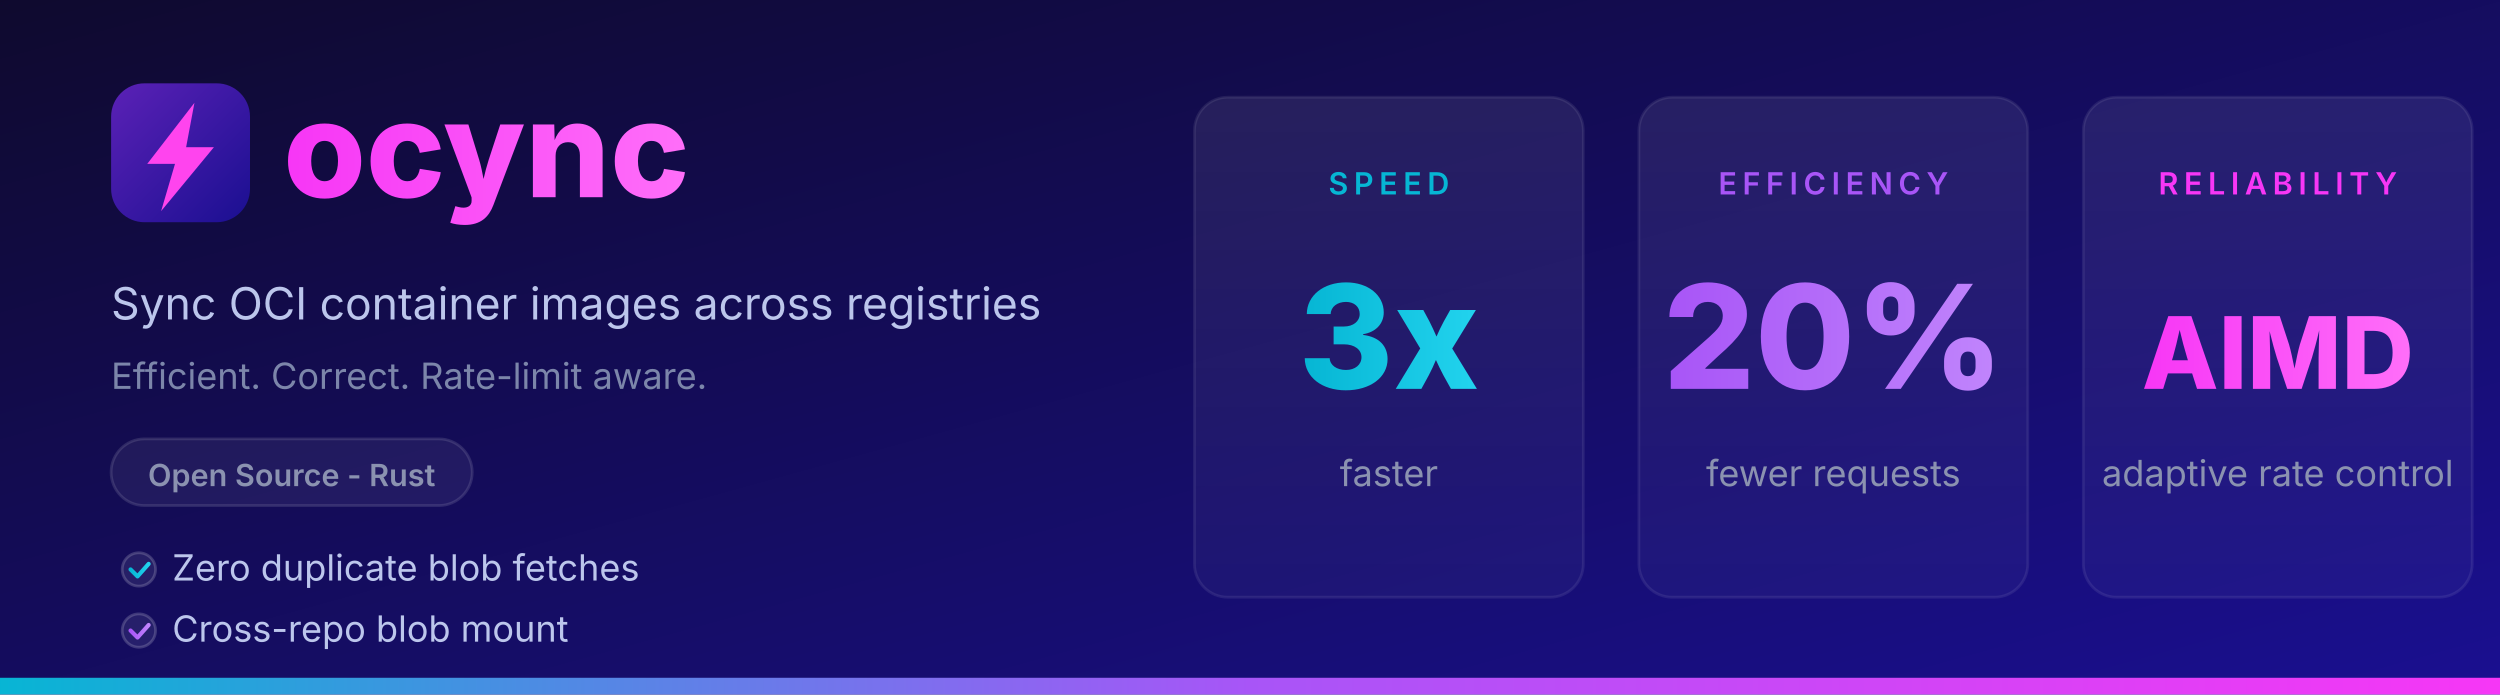
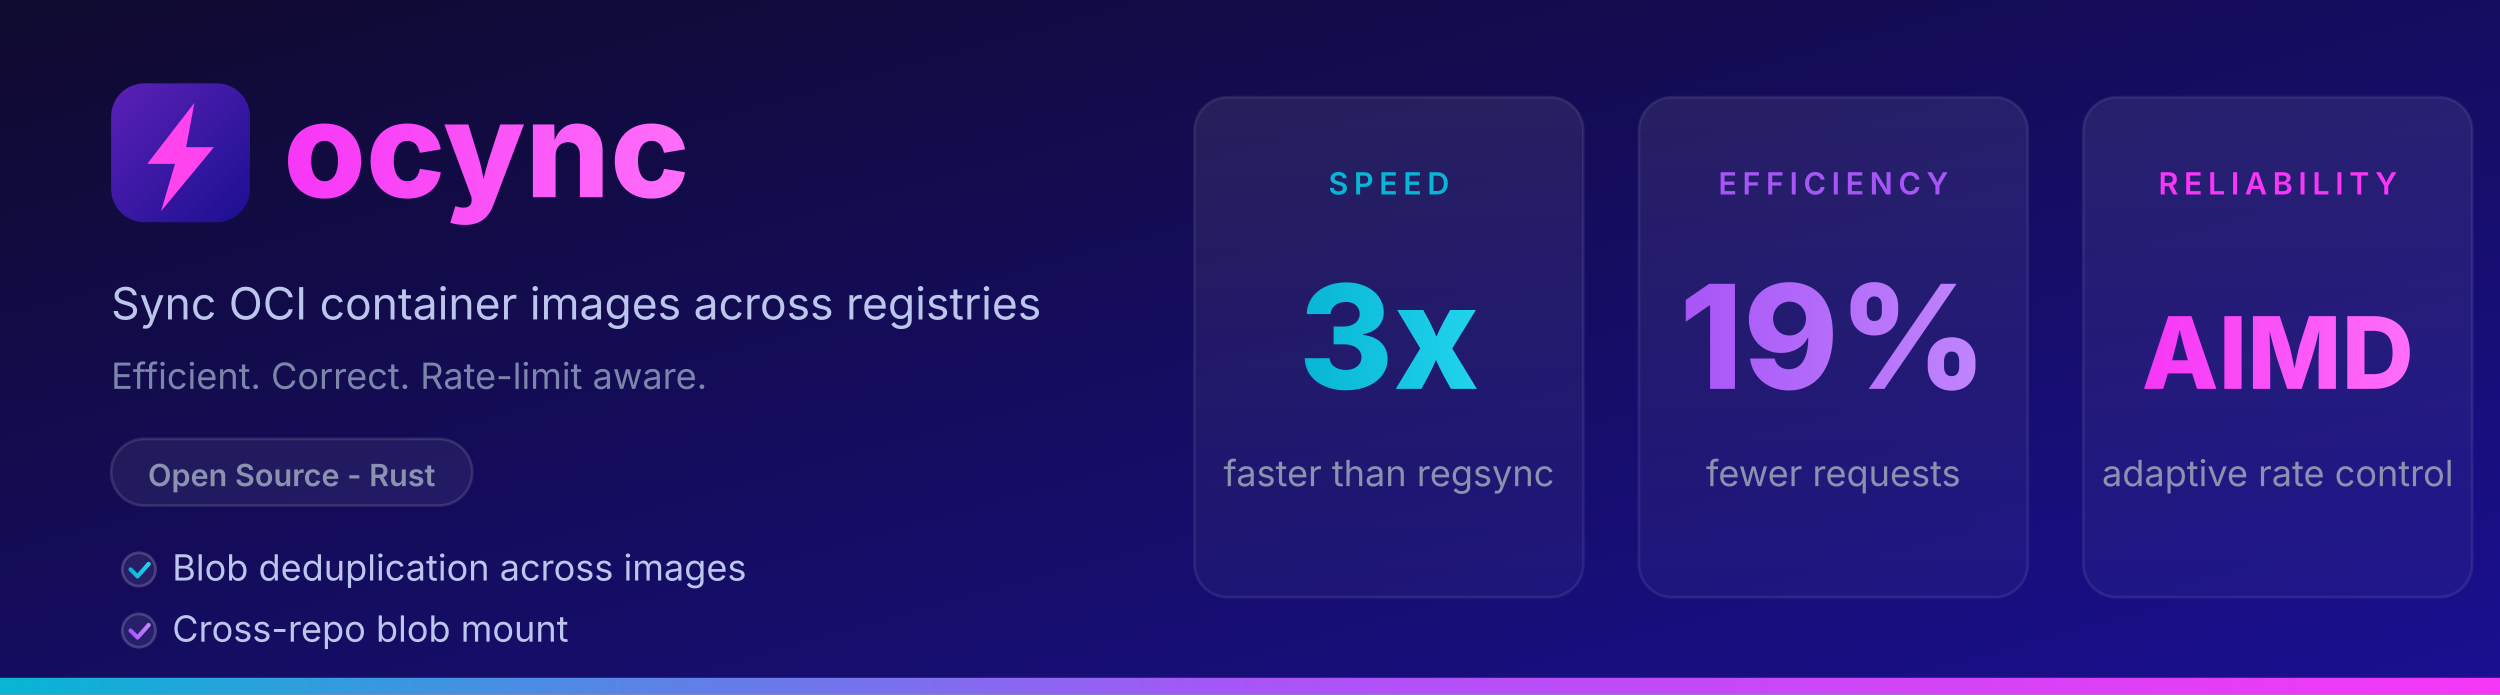
<svg xmlns="http://www.w3.org/2000/svg" width="900" height="250" viewBox="0 0 900 250">
  <defs>
    <linearGradient id="bg" x1="0" y1="0" x2="1" y2="1">
      <stop offset="0%" stop-color="#0f0a2e" />
      <stop offset="100%" stop-color="#1a0f91" />
    </linearGradient>
    <linearGradient id="logobg" x1="0" y1="0" x2="1" y2="1">
      <stop offset="0%" stop-color="#5b21b6" />
      <stop offset="100%" stop-color="#1a0f91" />
    </linearGradient>
    <linearGradient id="accent" x1="0" y1="0" x2="1" y2="0">
      <stop offset="0%" stop-color="#06b6d4" />
      <stop offset="50%" stop-color="#a855f7" />
      <stop offset="100%" stop-color="#F736F6" />
    </linearGradient>
    <linearGradient id="stat-bg" x1="0" y1="0" x2="0" y2="1">
      <stop offset="0%" stop-color="#ffffff" stop-opacity="0.08" />
      <stop offset="100%" stop-color="#ffffff" stop-opacity="0.03" />
    </linearGradient>
    <linearGradient id="pink-grad" x1="0" y1="0" x2="1" y2="0">
      <stop offset="0%" stop-color="#F736F6" />
      <stop offset="100%" stop-color="#ff6ef9" />
    </linearGradient>
    <linearGradient id="cyan-grad" x1="0" y1="0" x2="1" y2="0">
      <stop offset="0%" stop-color="#06b6d4" />
      <stop offset="100%" stop-color="#22d3ee" />
    </linearGradient>
    <linearGradient id="purple-grad" x1="0" y1="0" x2="1" y2="0">
      <stop offset="0%" stop-color="#a855f7" />
      <stop offset="100%" stop-color="#c084fc" />
    </linearGradient>
  </defs>
  <rect width="900" height="250" fill="url(#bg)" />
  <rect x="40" y="30" width="50" height="50" rx="12" fill="url(#logobg)" />
  <path d="M70 37L53 59h10L58 76L77 53h-10L70 37z" fill="#ff44ee" />
  <text x="102" y="71" font-family="system-ui, -apple-system, 'Segoe UI', sans-serif" font-size="48" font-weight="800" fill="url(#pink-grad)">ocync</text>
  <text x="40" y="115" font-family="system-ui, -apple-system, 'Segoe UI', sans-serif" font-size="16" fill="#bcc6ec">Sync OCI container images across registries</text>
  <text x="40" y="140" font-family="system-ui, -apple-system, 'Segoe UI', sans-serif" font-size="13" fill="#7c86aa">Efficient. Correct. Rate-limit aware.</text>
  <rect x="40" y="158" width="130" height="24" rx="12" fill="#ffffff" fill-opacity="0.06" stroke="#ffffff" stroke-opacity="0.12" stroke-width="1" />
  <text x="105" y="175" text-anchor="middle" font-family="system-ui, -apple-system, 'Segoe UI', sans-serif" font-size="11" font-weight="600" fill="#8b92b0">Open Source - Rust</text>
  <circle cx="50" cy="205" r="6" fill="#ffffff" fill-opacity="0.08" stroke="#ffffff" stroke-opacity="0.18" />
  <path d="M47 205 L49.5 207.5 L53.5 203" stroke="url(#cyan-grad)" stroke-width="1.5" stroke-linecap="round" stroke-linejoin="round" fill="none" />
-   <text x="62" y="209" font-family="system-ui, -apple-system, 'Segoe UI', sans-serif" font-size="13" fill="#bcc6ec">Zero duplicate blob fetches</text>
+   <text x="62" y="209" font-family="system-ui, -apple-system, 'Segoe UI', sans-serif" font-size="13" fill="#bcc6ec">Blob deduplication across images</text>
  <circle cx="50" cy="227" r="6" fill="#ffffff" fill-opacity="0.08" stroke="#ffffff" stroke-opacity="0.18" />
  <path d="M47 227 L49.5 229.5 L53.5 225" stroke="url(#purple-grad)" stroke-width="1.5" stroke-linecap="round" stroke-linejoin="round" fill="none" />
  <text x="62" y="231" font-family="system-ui, -apple-system, 'Segoe UI', sans-serif" font-size="13" fill="#bcc6ec">Cross-repo blob mount</text>
  <rect x="430" y="35" width="140" height="180" rx="12" fill="url(#stat-bg)" stroke="#ffffff" stroke-opacity="0.08" stroke-width="1" />
  <text x="500" y="70" text-anchor="middle" font-family="system-ui, -apple-system, 'Segoe UI', sans-serif" font-size="11" font-weight="600" fill="#06b6d4" letter-spacing="2">SPEED</text>
  <text x="500" y="140" text-anchor="middle" font-family="system-ui, -apple-system, 'Segoe UI', sans-serif" font-size="52" font-weight="800" fill="url(#cyan-grad)">3x</text>
-   <text x="500" y="175" text-anchor="middle" font-family="system-ui, -apple-system, 'Segoe UI', sans-serif" font-size="13" fill="#8b92b0">faster</text>
+   <text x="500" y="175" text-anchor="middle" font-family="system-ui, -apple-system, 'Segoe UI', sans-serif" font-size="13" fill="#8b92b0">faster than regsync</text>
  <rect x="590" y="35" width="140" height="180" rx="12" fill="url(#stat-bg)" stroke="#ffffff" stroke-opacity="0.08" stroke-width="1" />
  <text x="660" y="70" text-anchor="middle" font-family="system-ui, -apple-system, 'Segoe UI', sans-serif" font-size="11" font-weight="600" fill="#a855f7" letter-spacing="2">EFFICIENCY</text>
-   <text x="660" y="140" text-anchor="middle" font-family="system-ui, -apple-system, 'Segoe UI', sans-serif" font-size="52" font-weight="800" fill="url(#purple-grad)">20%</text>
+   <text x="660" y="140" text-anchor="middle" font-family="system-ui, -apple-system, 'Segoe UI', sans-serif" font-size="52" font-weight="800" fill="url(#purple-grad)">19%</text>
  <text x="660" y="175" text-anchor="middle" font-family="system-ui, -apple-system, 'Segoe UI', sans-serif" font-size="13" fill="#8b92b0">fewer requests</text>
  <rect x="750" y="35" width="140" height="180" rx="12" fill="url(#stat-bg)" stroke="#ffffff" stroke-opacity="0.08" stroke-width="1" />
  <text x="820" y="70" text-anchor="middle" font-family="system-ui, -apple-system, 'Segoe UI', sans-serif" font-size="11" font-weight="600" fill="#F736F6" letter-spacing="2">RELIABILITY</text>
  <text x="820" y="140" text-anchor="middle" font-family="system-ui, -apple-system, 'Segoe UI', sans-serif" font-size="36" font-weight="800" fill="url(#pink-grad)">AIMD</text>
  <text x="820" y="175" text-anchor="middle" font-family="system-ui, -apple-system, 'Segoe UI', sans-serif" font-size="13" fill="#8b92b0">adaptive rate control</text>
  <rect x="0" y="244" width="900" height="6" fill="url(#accent)" />
</svg>
